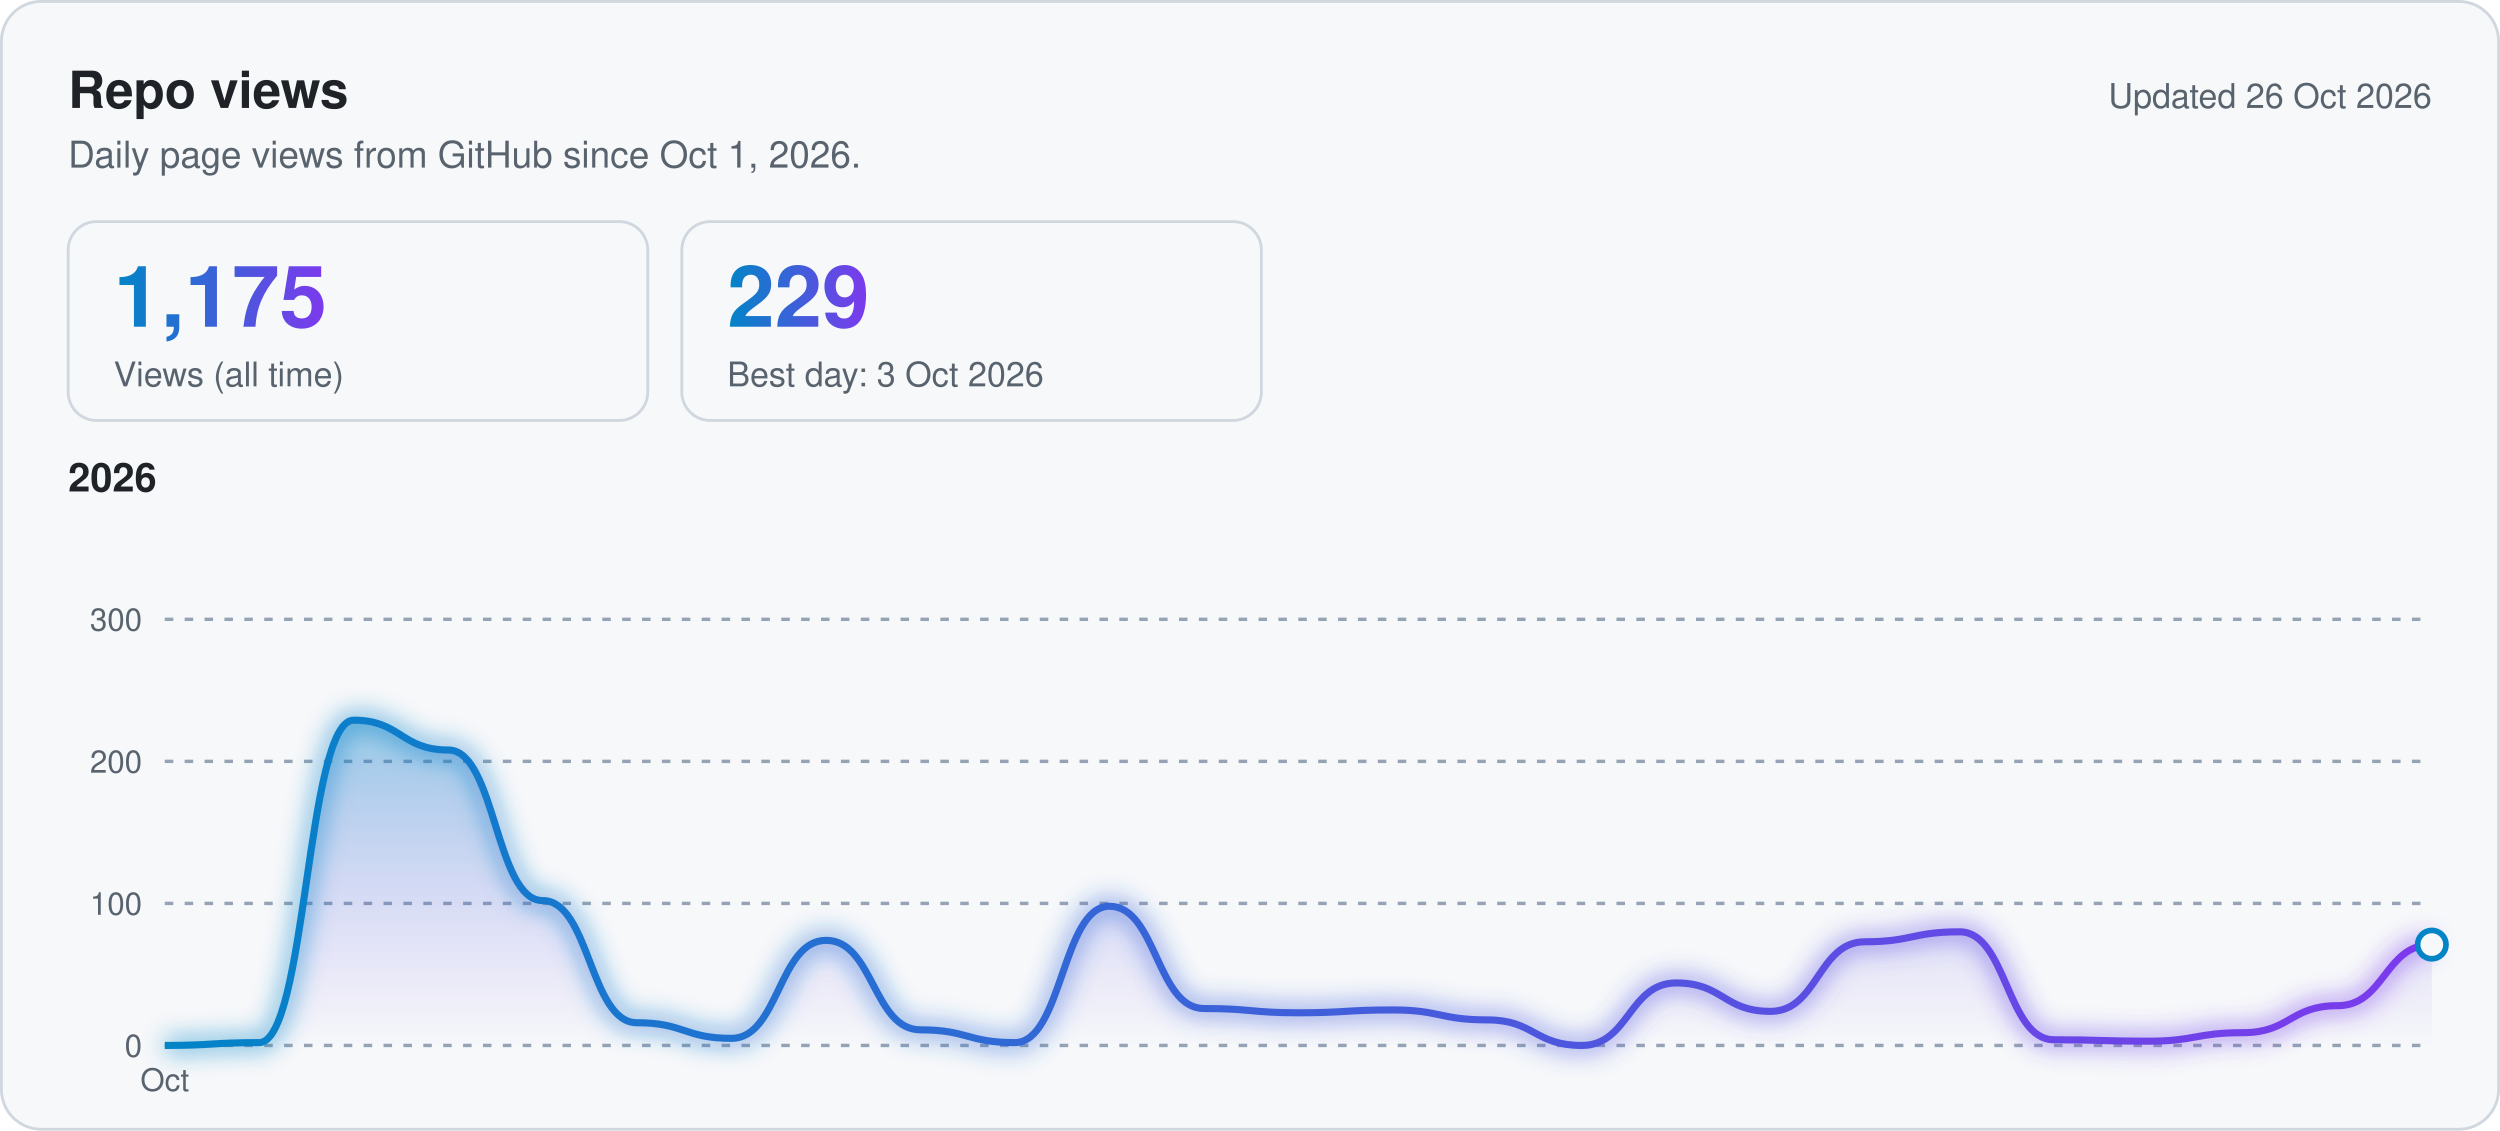
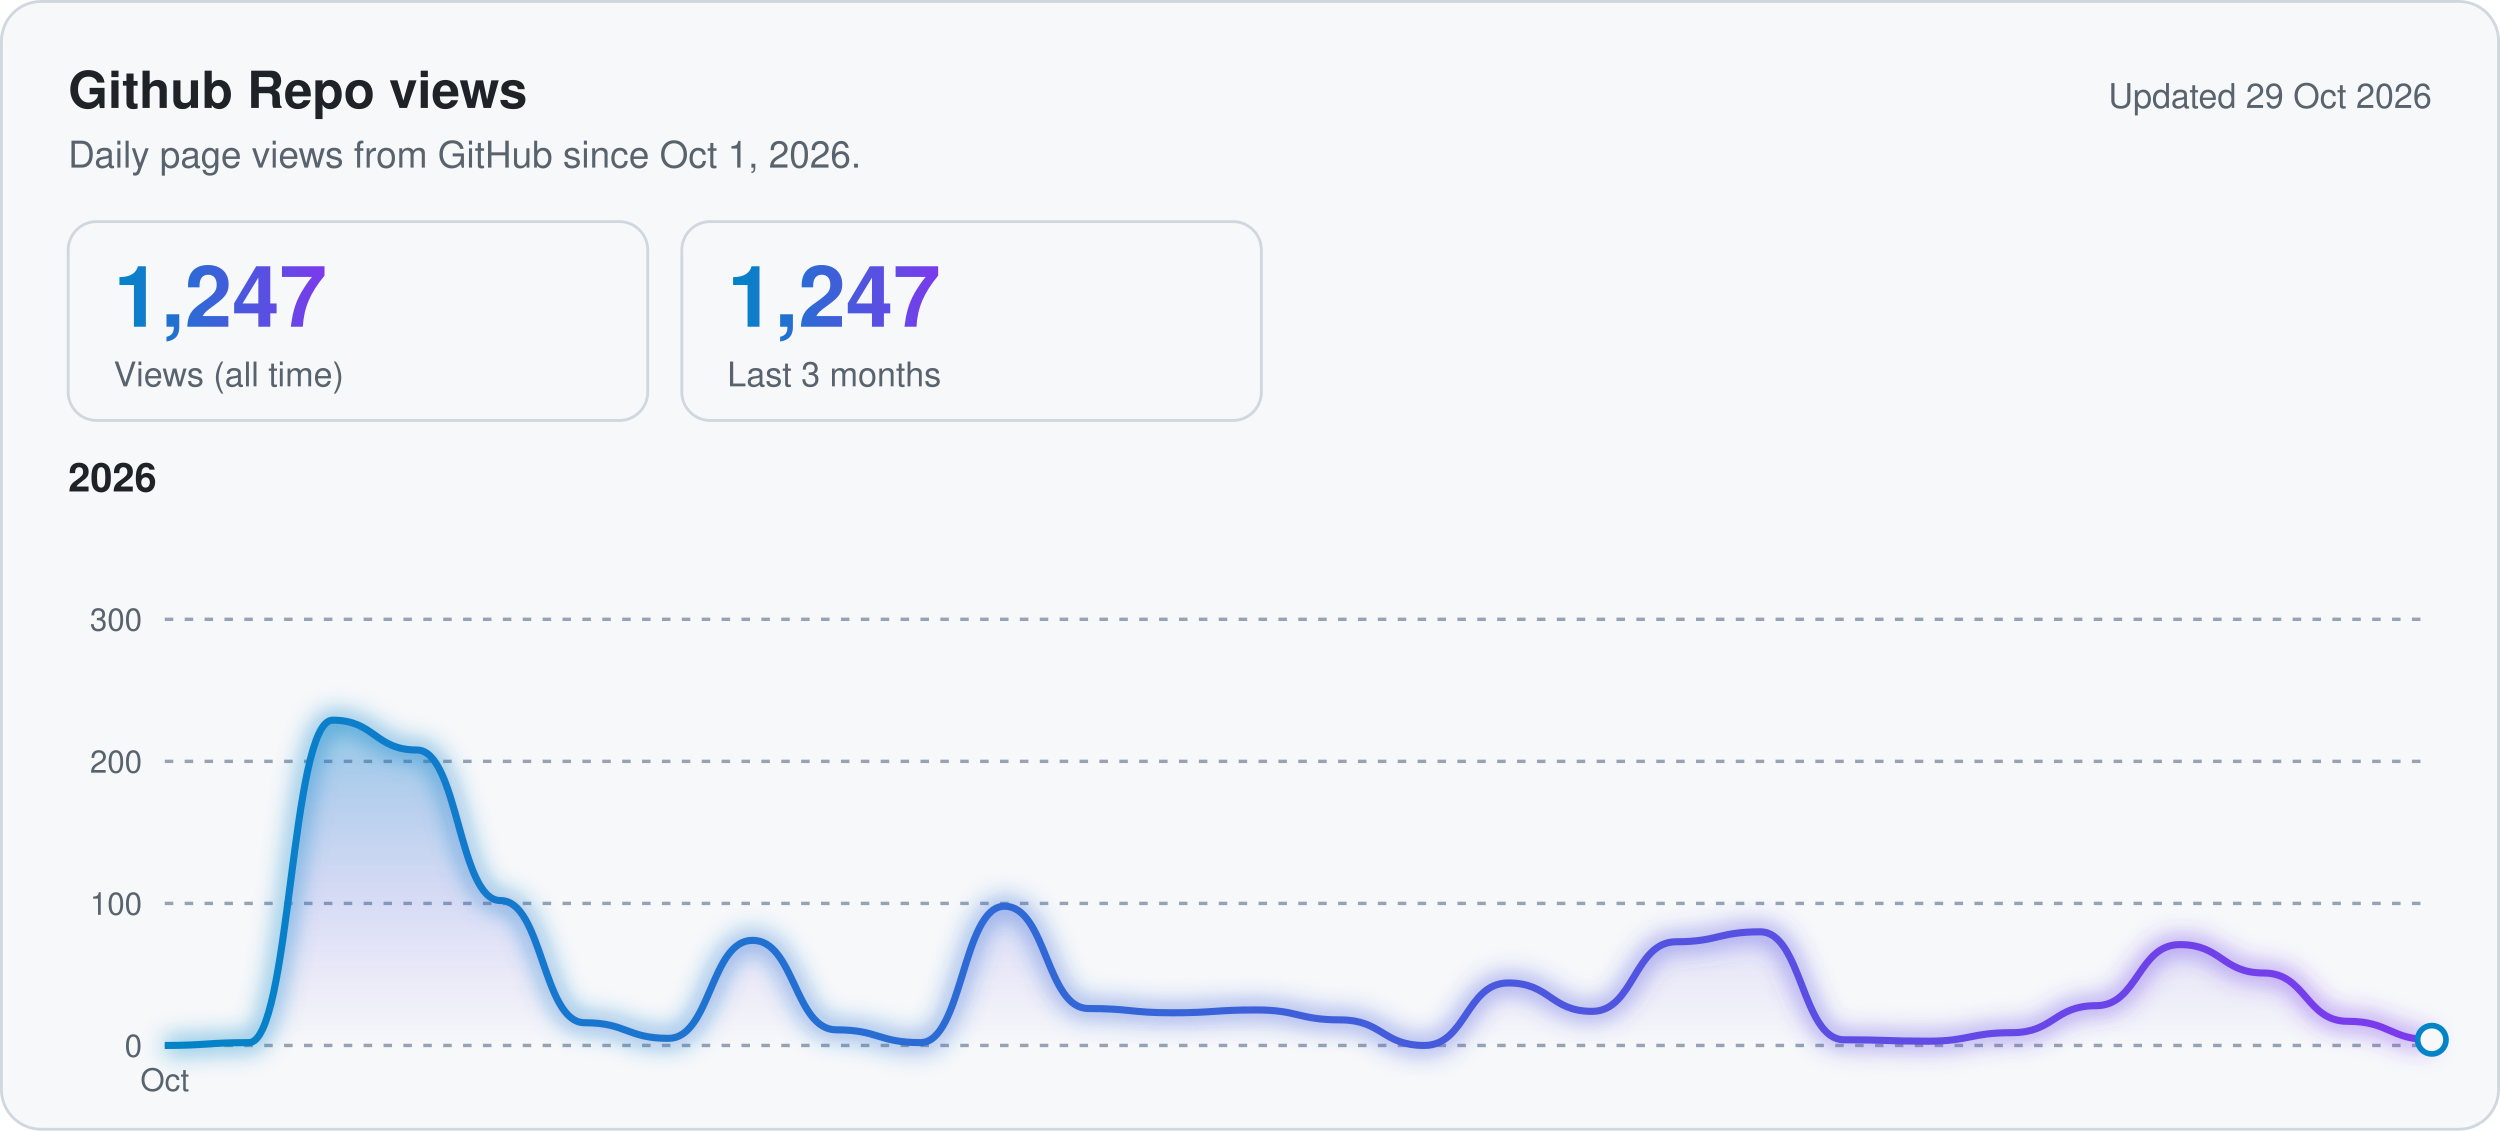
- <svg xmlns="http://www.w3.org/2000/svg" viewBox="0 0 880 398" width="880" height="398" role="img" aria-label="Repo views" font-family="'Segoe UI', system-ui, -apple-system, Helvetica, Arial, sans-serif">
+ <svg xmlns="http://www.w3.org/2000/svg" viewBox="0 0 880 398" width="880" height="398" role="img" aria-label="Github Repo views" font-family="'Segoe UI', system-ui, -apple-system, Helvetica, Arial, sans-serif">
  <style>@keyframes draw{from{stroke-dasharray:1;stroke-dashoffset:1}to{stroke-dasharray:1;stroke-dashoffset:0}}@keyframes fade{from{opacity:0}}.ln,.gw{animation:draw 2.2s ease-out .2s backwards}.fd{animation:fade 1.4s ease 1.2s backwards}@media (prefers-reduced-motion:reduce){.lwv{display:none}}@media (prefers-reduced-motion:reduce){*{animation:none!important}}</style>
  <defs>
    <linearGradient id="lg" x1="0" x2="1">
      <stop offset="0" stop-color="#0284c7" />
      <stop offset="1" stop-color="#7c3aed" />
    </linearGradient>
    <linearGradient id="ag" x1="0" x2="0" y1="0" y2="1">
      <stop offset="0" stop-color="#0284c7" stop-opacity=".4" />
      <stop offset="1" stop-color="#7c3aed" stop-opacity="0" />
    </linearGradient>
    <filter id="gw" x="-5%" y="-30%" width="110%" height="160%">
      <feGaussianBlur stdDeviation="4" />
    </filter>
    <linearGradient id="wv0" gradientUnits="userSpaceOnUse" x1="0" y1="0" x2="880" y2="0" gradientTransform="translate(-20,0)">
      <stop offset="0" stop-color="#fff" stop-opacity="0" />
      <stop offset=".04" stop-color="#fff" stop-opacity="0" />
      <stop offset=".08" stop-color="#fff" stop-opacity="1" />
      <stop offset=".086" stop-color="#fff" stop-opacity="0" />
      <stop offset="1" stop-color="#fff" stop-opacity="0" />
      <animateTransform attributeName="gradientTransform" type="translate" values="-20 0;825 0" keyTimes="0;1" dur="8s" begin="2.4s" repeatCount="indefinite" />
    </linearGradient>
  </defs>
  <rect x=".5" y=".5" width="879" height="397" rx="14" fill="#f6f8fa" stroke="#d0d7de" />
-   <text x="24" y="38" font-size="18" font-weight="700" fill="#1f2328">Repo views</text>
+   <text x="24" y="38" font-size="18" font-weight="700" fill="#1f2328">Github Repo views</text>
  <text x="24" y="59" font-size="13" fill="#59636e">Daily page views from GitHub since Oct 1, 2026.</text>
-   <text x="856" y="38" font-size="12" fill="#59636e" text-anchor="end">Updated 26 Oct 2026</text>
+   <text x="856" y="38" font-size="12" fill="#59636e" text-anchor="end">Updated 29 Oct 2026</text>
  <rect x="24" y="78" width="204" height="70" rx="10" fill="none" stroke="#d0d7de" />
-   <text x="40" y="115" font-size="30" font-weight="700" fill="url(#lg)">1,175</text>
+   <text x="40" y="115" font-size="30" font-weight="700" fill="url(#lg)">1,247</text>
  <text x="40" y="136" font-size="12" fill="#59636e">Views (all time)</text>
  <rect x="240" y="78" width="204" height="70" rx="10" fill="none" stroke="#d0d7de" />
-   <text x="256" y="115" font-size="30" font-weight="700" fill="url(#lg)">229</text>
-   <text x="256" y="136" font-size="12" fill="#59636e">Best day: 3 Oct 2026</text>
+   <text x="256" y="115" font-size="30" font-weight="700" fill="url(#lg)">1,247</text>
+   <text x="256" y="136" font-size="12" fill="#59636e">Last 3 months</text>
  <text x="24" y="173" font-size="14" font-weight="700" fill="#1f2328">2026</text>
  <line x1="58" x2="856" y1="368.0" y2="368.0" stroke="#95a3b5" stroke-width="1.2" stroke-dasharray="3 4" />
  <text x="50" y="372.0" font-size="11" fill="#59636e" text-anchor="end">0</text>
  <line x1="58" x2="856" y1="318.0" y2="318.0" stroke="#95a3b5" stroke-width="1.2" stroke-dasharray="3 4" />
  <text x="50" y="322.0" font-size="11" fill="#59636e" text-anchor="end">100</text>
  <line x1="58" x2="856" y1="268.0" y2="268.0" stroke="#95a3b5" stroke-width="1.2" stroke-dasharray="3 4" />
  <text x="50" y="272.0" font-size="11" fill="#59636e" text-anchor="end">200</text>
  <line x1="58" x2="856" y1="218.0" y2="218.0" stroke="#95a3b5" stroke-width="1.2" stroke-dasharray="3 4" />
  <text x="50" y="222.0" font-size="11" fill="#59636e" text-anchor="end">300</text>
  <text x="58.0" y="384" font-size="11" fill="#59636e" text-anchor="middle">Oct</text>
-   <path class="fd" d="M58.0,368.0C74.6,368.0 74.6,367.0 91.2,367.0C107.9,367.0 107.9,253.5 124.5,253.5C141.1,253.5 141.1,264.0 157.8,264.0C174.4,264.0 174.4,317.0 191.0,317.0C207.6,317.0 207.6,360.0 224.2,360.0C240.9,360.0 240.9,365.5 257.5,365.5C274.1,365.5 274.1,331.0 290.8,331.0C307.4,331.0 307.4,362.5 324.0,362.5C340.6,362.5 340.6,367.0 357.2,367.0C373.9,367.0 373.9,319.0 390.5,319.0C407.1,319.0 407.1,355.0 423.8,355.0C440.4,355.0 440.4,356.5 457.0,356.5C473.6,356.5 473.6,355.5 490.2,355.5C506.9,355.5 506.9,359.0 523.5,359.0C540.1,359.0 540.1,368.0 556.8,368.0C573.4,368.0 573.4,346.0 590.0,346.0C606.6,346.0 606.6,356.0 623.2,356.0C639.9,356.0 639.9,331.5 656.5,331.5C673.1,331.5 673.1,328.0 689.8,328.0C706.4,328.0 706.4,366.0 723.0,366.0C739.6,366.0 739.6,366.5 756.2,366.5C772.9,366.5 772.9,363.5 789.5,363.5C806.1,363.5 806.1,354.0 822.8,354.0C839.4,354.0 839.4,332.5 856.0,332.5L856.0,368.0L58.0,368.0Z" fill="url(#ag)" style="animation-delay:1.20s" />
-   <path class="gw" d="M58.0,368.0C74.6,368.0 74.6,367.0 91.2,367.0C107.9,367.0 107.9,253.5 124.5,253.5C141.1,253.5 141.1,264.0 157.8,264.0C174.4,264.0 174.4,317.0 191.0,317.0C207.6,317.0 207.6,360.0 224.2,360.0C240.9,360.0 240.9,365.5 257.5,365.5C274.1,365.5 274.1,331.0 290.8,331.0C307.4,331.0 307.4,362.5 324.0,362.5C340.6,362.5 340.6,367.0 357.2,367.0C373.9,367.0 373.9,319.0 390.5,319.0C407.1,319.0 407.1,355.0 423.8,355.0C440.4,355.0 440.4,356.5 457.0,356.5C473.6,356.5 473.6,355.5 490.2,355.5C506.9,355.5 506.9,359.0 523.5,359.0C540.1,359.0 540.1,368.0 556.8,368.0C573.4,368.0 573.4,346.0 590.0,346.0C606.6,346.0 606.6,356.0 623.2,356.0C639.9,356.0 639.9,331.5 656.5,331.5C673.1,331.5 673.1,328.0 689.8,328.0C706.4,328.0 706.4,366.0 723.0,366.0C739.6,366.0 739.6,366.5 756.2,366.5C772.9,366.5 772.9,363.5 789.5,363.5C806.1,363.5 806.1,354.0 822.8,354.0C839.4,354.0 839.4,332.5 856.0,332.5" pathLength="1" fill="none" stroke="url(#lg)" stroke-width="7" stroke-opacity=".45" filter="url(#gw)" style="animation-delay:0.20s" />
-   <path class="ln" d="M58.0,368.0C74.6,368.0 74.6,367.0 91.2,367.0C107.9,367.0 107.9,253.5 124.5,253.5C141.1,253.5 141.1,264.0 157.8,264.0C174.4,264.0 174.4,317.0 191.0,317.0C207.6,317.0 207.6,360.0 224.2,360.0C240.9,360.0 240.9,365.5 257.5,365.5C274.1,365.5 274.1,331.0 290.8,331.0C307.4,331.0 307.4,362.5 324.0,362.5C340.6,362.5 340.6,367.0 357.2,367.0C373.9,367.0 373.9,319.0 390.5,319.0C407.1,319.0 407.1,355.0 423.8,355.0C440.4,355.0 440.4,356.5 457.0,356.5C473.6,356.5 473.6,355.5 490.2,355.5C506.9,355.5 506.9,359.0 523.5,359.0C540.1,359.0 540.1,368.0 556.8,368.0C573.4,368.0 573.4,346.0 590.0,346.0C606.6,346.0 606.6,356.0 623.2,356.0C639.9,356.0 639.9,331.5 656.5,331.5C673.1,331.5 673.1,328.0 689.8,328.0C706.4,328.0 706.4,366.0 723.0,366.0C739.6,366.0 739.6,366.5 756.2,366.5C772.9,366.5 772.9,363.5 789.5,363.5C806.1,363.5 806.1,354.0 822.8,354.0C839.4,354.0 839.4,332.5 856.0,332.5" pathLength="1" fill="none" stroke="url(#lg)" stroke-width="2.5" stroke-linejoin="round" style="animation-delay:0.20s" />
-   <path class="lwv" d="M58.0,368.0C74.6,368.0 74.6,367.0 91.2,367.0C107.9,367.0 107.9,253.5 124.5,253.5C141.1,253.5 141.1,264.0 157.8,264.0C174.4,264.0 174.4,317.0 191.0,317.0C207.6,317.0 207.6,360.0 224.2,360.0C240.9,360.0 240.9,365.5 257.5,365.5C274.1,365.5 274.1,331.0 290.8,331.0C307.4,331.0 307.4,362.5 324.0,362.5C340.6,362.5 340.6,367.0 357.2,367.0C373.9,367.0 373.9,319.0 390.5,319.0C407.1,319.0 407.1,355.0 423.8,355.0C440.4,355.0 440.4,356.5 457.0,356.5C473.6,356.5 473.6,355.5 490.2,355.5C506.9,355.5 506.9,359.0 523.5,359.0C540.1,359.0 540.1,368.0 556.8,368.0C573.4,368.0 573.4,346.0 590.0,346.0C606.6,346.0 606.6,356.0 623.2,356.0C639.9,356.0 639.9,331.5 656.5,331.5C673.1,331.5 673.1,328.0 689.8,328.0C706.4,328.0 706.4,366.0 723.0,366.0C739.6,366.0 739.6,366.5 756.2,366.5C772.9,366.5 772.9,363.5 789.5,363.5C806.1,363.5 806.1,354.0 822.8,354.0C839.4,354.0 839.4,332.5 856.0,332.5" fill="none" stroke="url(#wv0)" stroke-width="5.5" stroke-linecap="round" filter="url(#gw)" />
-   <path class="lwv" d="M58.0,368.0C74.6,368.0 74.6,367.0 91.2,367.0C107.9,367.0 107.9,253.5 124.5,253.5C141.1,253.5 141.1,264.0 157.8,264.0C174.4,264.0 174.4,317.0 191.0,317.0C207.6,317.0 207.6,360.0 224.2,360.0C240.9,360.0 240.9,365.5 257.5,365.5C274.1,365.5 274.1,331.0 290.8,331.0C307.4,331.0 307.4,362.5 324.0,362.5C340.6,362.5 340.6,367.0 357.2,367.0C373.9,367.0 373.9,319.0 390.5,319.0C407.1,319.0 407.1,355.0 423.8,355.0C440.4,355.0 440.4,356.5 457.0,356.5C473.6,356.5 473.6,355.5 490.2,355.5C506.9,355.5 506.9,359.0 523.5,359.0C540.1,359.0 540.1,368.0 556.8,368.0C573.4,368.0 573.4,346.0 590.0,346.0C606.6,346.0 606.6,356.0 623.2,356.0C639.9,356.0 639.9,331.5 656.5,331.5C673.1,331.5 673.1,328.0 689.8,328.0C706.4,328.0 706.4,366.0 723.0,366.0C739.6,366.0 739.6,366.5 756.2,366.5C772.9,366.5 772.9,363.5 789.5,363.5C806.1,363.5 806.1,354.0 822.8,354.0C839.4,354.0 839.4,332.5 856.0,332.5" fill="none" stroke="url(#wv0)" stroke-width="2" stroke-linecap="round" />
-   <circle class="fd" cx="856.0" cy="332.5" r="5" fill="#f6f8fa" stroke="#0284c7" stroke-width="2" style="animation-delay:1.20s" />
+   <path class="fd" d="M58.0,368.0C72.8,368.0 72.8,367.0 87.6,367.0C102.3,367.0 102.3,253.5 117.1,253.5C131.9,253.5 131.9,264.0 146.7,264.0C161.4,264.0 161.4,317.0 176.2,317.0C191.0,317.0 191.0,360.0 205.8,360.0C220.6,360.0 220.6,365.5 235.3,365.5C250.1,365.5 250.1,331.0 264.9,331.0C279.7,331.0 279.7,362.5 294.4,362.5C309.2,362.5 309.2,367.0 324.0,367.0C338.8,367.0 338.8,319.0 353.6,319.0C368.3,319.0 368.3,355.0 383.1,355.0C397.9,355.0 397.9,356.5 412.7,356.5C427.4,356.5 427.4,355.5 442.2,355.5C457.0,355.5 457.0,359.0 471.8,359.0C486.6,359.0 486.6,368.0 501.3,368.0C516.1,368.0 516.1,346.0 530.9,346.0C545.7,346.0 545.7,356.0 560.4,356.0C575.2,356.0 575.2,331.5 590.0,331.5C604.8,331.5 604.8,328.0 619.6,328.0C634.3,328.0 634.3,366.0 649.1,366.0C663.9,366.0 663.9,366.5 678.7,366.5C693.4,366.5 693.4,363.5 708.2,363.5C723.0,363.5 723.0,354.0 737.8,354.0C752.6,354.0 752.6,332.5 767.3,332.5C782.1,332.5 782.1,342.5 796.9,342.5C811.7,342.5 811.7,359.5 826.4,359.5C841.2,359.5 841.2,366.0 856.0,366.0L856.0,368.0L58.0,368.0Z" fill="url(#ag)" style="animation-delay:1.20s" />
+   <path class="gw" d="M58.0,368.0C72.8,368.0 72.8,367.0 87.6,367.0C102.3,367.0 102.3,253.5 117.1,253.5C131.9,253.5 131.9,264.0 146.7,264.0C161.4,264.0 161.4,317.0 176.2,317.0C191.0,317.0 191.0,360.0 205.8,360.0C220.6,360.0 220.6,365.5 235.3,365.5C250.1,365.5 250.1,331.0 264.9,331.0C279.7,331.0 279.7,362.5 294.4,362.5C309.2,362.5 309.2,367.0 324.0,367.0C338.8,367.0 338.8,319.0 353.6,319.0C368.3,319.0 368.3,355.0 383.1,355.0C397.9,355.0 397.9,356.5 412.7,356.5C427.4,356.5 427.4,355.5 442.2,355.5C457.0,355.5 457.0,359.0 471.8,359.0C486.6,359.0 486.6,368.0 501.3,368.0C516.1,368.0 516.1,346.0 530.9,346.0C545.7,346.0 545.7,356.0 560.4,356.0C575.2,356.0 575.2,331.5 590.0,331.5C604.8,331.5 604.8,328.0 619.6,328.0C634.3,328.0 634.3,366.0 649.1,366.0C663.9,366.0 663.9,366.5 678.7,366.5C693.4,366.5 693.4,363.5 708.2,363.5C723.0,363.5 723.0,354.0 737.8,354.0C752.6,354.0 752.6,332.5 767.3,332.5C782.1,332.5 782.1,342.5 796.9,342.5C811.7,342.5 811.7,359.5 826.4,359.5C841.2,359.5 841.2,366.0 856.0,366.0" pathLength="1" fill="none" stroke="url(#lg)" stroke-width="7" stroke-opacity=".45" filter="url(#gw)" style="animation-delay:0.20s" />
+   <path class="ln" d="M58.0,368.0C72.8,368.0 72.8,367.0 87.6,367.0C102.3,367.0 102.3,253.5 117.1,253.5C131.9,253.5 131.9,264.0 146.7,264.0C161.4,264.0 161.4,317.0 176.2,317.0C191.0,317.0 191.0,360.0 205.8,360.0C220.6,360.0 220.6,365.5 235.3,365.5C250.1,365.5 250.1,331.0 264.9,331.0C279.7,331.0 279.7,362.5 294.4,362.5C309.2,362.5 309.2,367.0 324.0,367.0C338.8,367.0 338.8,319.0 353.6,319.0C368.3,319.0 368.3,355.0 383.1,355.0C397.9,355.0 397.9,356.5 412.7,356.5C427.4,356.5 427.4,355.5 442.2,355.5C457.0,355.5 457.0,359.0 471.8,359.0C486.6,359.0 486.6,368.0 501.3,368.0C516.1,368.0 516.1,346.0 530.9,346.0C545.7,346.0 545.7,356.0 560.4,356.0C575.2,356.0 575.2,331.5 590.0,331.5C604.8,331.5 604.8,328.0 619.6,328.0C634.3,328.0 634.3,366.0 649.1,366.0C663.9,366.0 663.9,366.5 678.7,366.5C693.4,366.5 693.4,363.5 708.2,363.5C723.0,363.5 723.0,354.0 737.8,354.0C752.6,354.0 752.6,332.5 767.3,332.5C782.1,332.5 782.1,342.5 796.9,342.5C811.7,342.5 811.7,359.5 826.4,359.5C841.2,359.5 841.2,366.0 856.0,366.0" pathLength="1" fill="none" stroke="url(#lg)" stroke-width="2.5" stroke-linejoin="round" style="animation-delay:0.20s" />
+   <path class="lwv" d="M58.0,368.0C72.8,368.0 72.8,367.0 87.6,367.0C102.3,367.0 102.3,253.5 117.1,253.5C131.9,253.5 131.9,264.0 146.7,264.0C161.4,264.0 161.4,317.0 176.2,317.0C191.0,317.0 191.0,360.0 205.8,360.0C220.6,360.0 220.6,365.5 235.3,365.5C250.1,365.5 250.1,331.0 264.9,331.0C279.7,331.0 279.7,362.5 294.4,362.5C309.2,362.5 309.2,367.0 324.0,367.0C338.8,367.0 338.8,319.0 353.6,319.0C368.3,319.0 368.3,355.0 383.1,355.0C397.9,355.0 397.9,356.5 412.7,356.5C427.4,356.5 427.4,355.5 442.2,355.5C457.0,355.5 457.0,359.0 471.8,359.0C486.6,359.0 486.6,368.0 501.3,368.0C516.1,368.0 516.1,346.0 530.9,346.0C545.7,346.0 545.7,356.0 560.4,356.0C575.2,356.0 575.2,331.5 590.0,331.5C604.8,331.5 604.8,328.0 619.6,328.0C634.3,328.0 634.3,366.0 649.1,366.0C663.9,366.0 663.9,366.5 678.7,366.5C693.4,366.5 693.4,363.5 708.2,363.5C723.0,363.5 723.0,354.0 737.8,354.0C752.6,354.0 752.6,332.5 767.3,332.5C782.1,332.5 782.1,342.5 796.9,342.5C811.7,342.5 811.7,359.5 826.4,359.5C841.2,359.5 841.2,366.0 856.0,366.0" fill="none" stroke="url(#wv0)" stroke-width="5.5" stroke-linecap="round" filter="url(#gw)" />
+   <path class="lwv" d="M58.0,368.0C72.8,368.0 72.8,367.0 87.6,367.0C102.3,367.0 102.3,253.5 117.1,253.5C131.9,253.5 131.9,264.0 146.7,264.0C161.4,264.0 161.4,317.0 176.2,317.0C191.0,317.0 191.0,360.0 205.8,360.0C220.6,360.0 220.6,365.5 235.3,365.5C250.1,365.5 250.1,331.0 264.9,331.0C279.7,331.0 279.7,362.5 294.4,362.5C309.2,362.5 309.2,367.0 324.0,367.0C338.8,367.0 338.8,319.0 353.6,319.0C368.3,319.0 368.3,355.0 383.1,355.0C397.9,355.0 397.9,356.5 412.7,356.5C427.4,356.5 427.4,355.5 442.2,355.5C457.0,355.5 457.0,359.0 471.8,359.0C486.6,359.0 486.6,368.0 501.3,368.0C516.1,368.0 516.1,346.0 530.9,346.0C545.7,346.0 545.7,356.0 560.4,356.0C575.2,356.0 575.2,331.5 590.0,331.5C604.8,331.5 604.8,328.0 619.6,328.0C634.3,328.0 634.3,366.0 649.1,366.0C663.9,366.0 663.9,366.5 678.7,366.5C693.4,366.5 693.4,363.5 708.2,363.5C723.0,363.5 723.0,354.0 737.8,354.0C752.6,354.0 752.6,332.5 767.3,332.5C782.1,332.5 782.1,342.5 796.9,342.5C811.7,342.5 811.7,359.5 826.4,359.5C841.2,359.5 841.2,366.0 856.0,366.0" fill="none" stroke="url(#wv0)" stroke-width="2" stroke-linecap="round" />
+   <circle class="fd" cx="856.0" cy="366.0" r="5" fill="#f6f8fa" stroke="#0284c7" stroke-width="2" style="animation-delay:1.20s" />
</svg>
